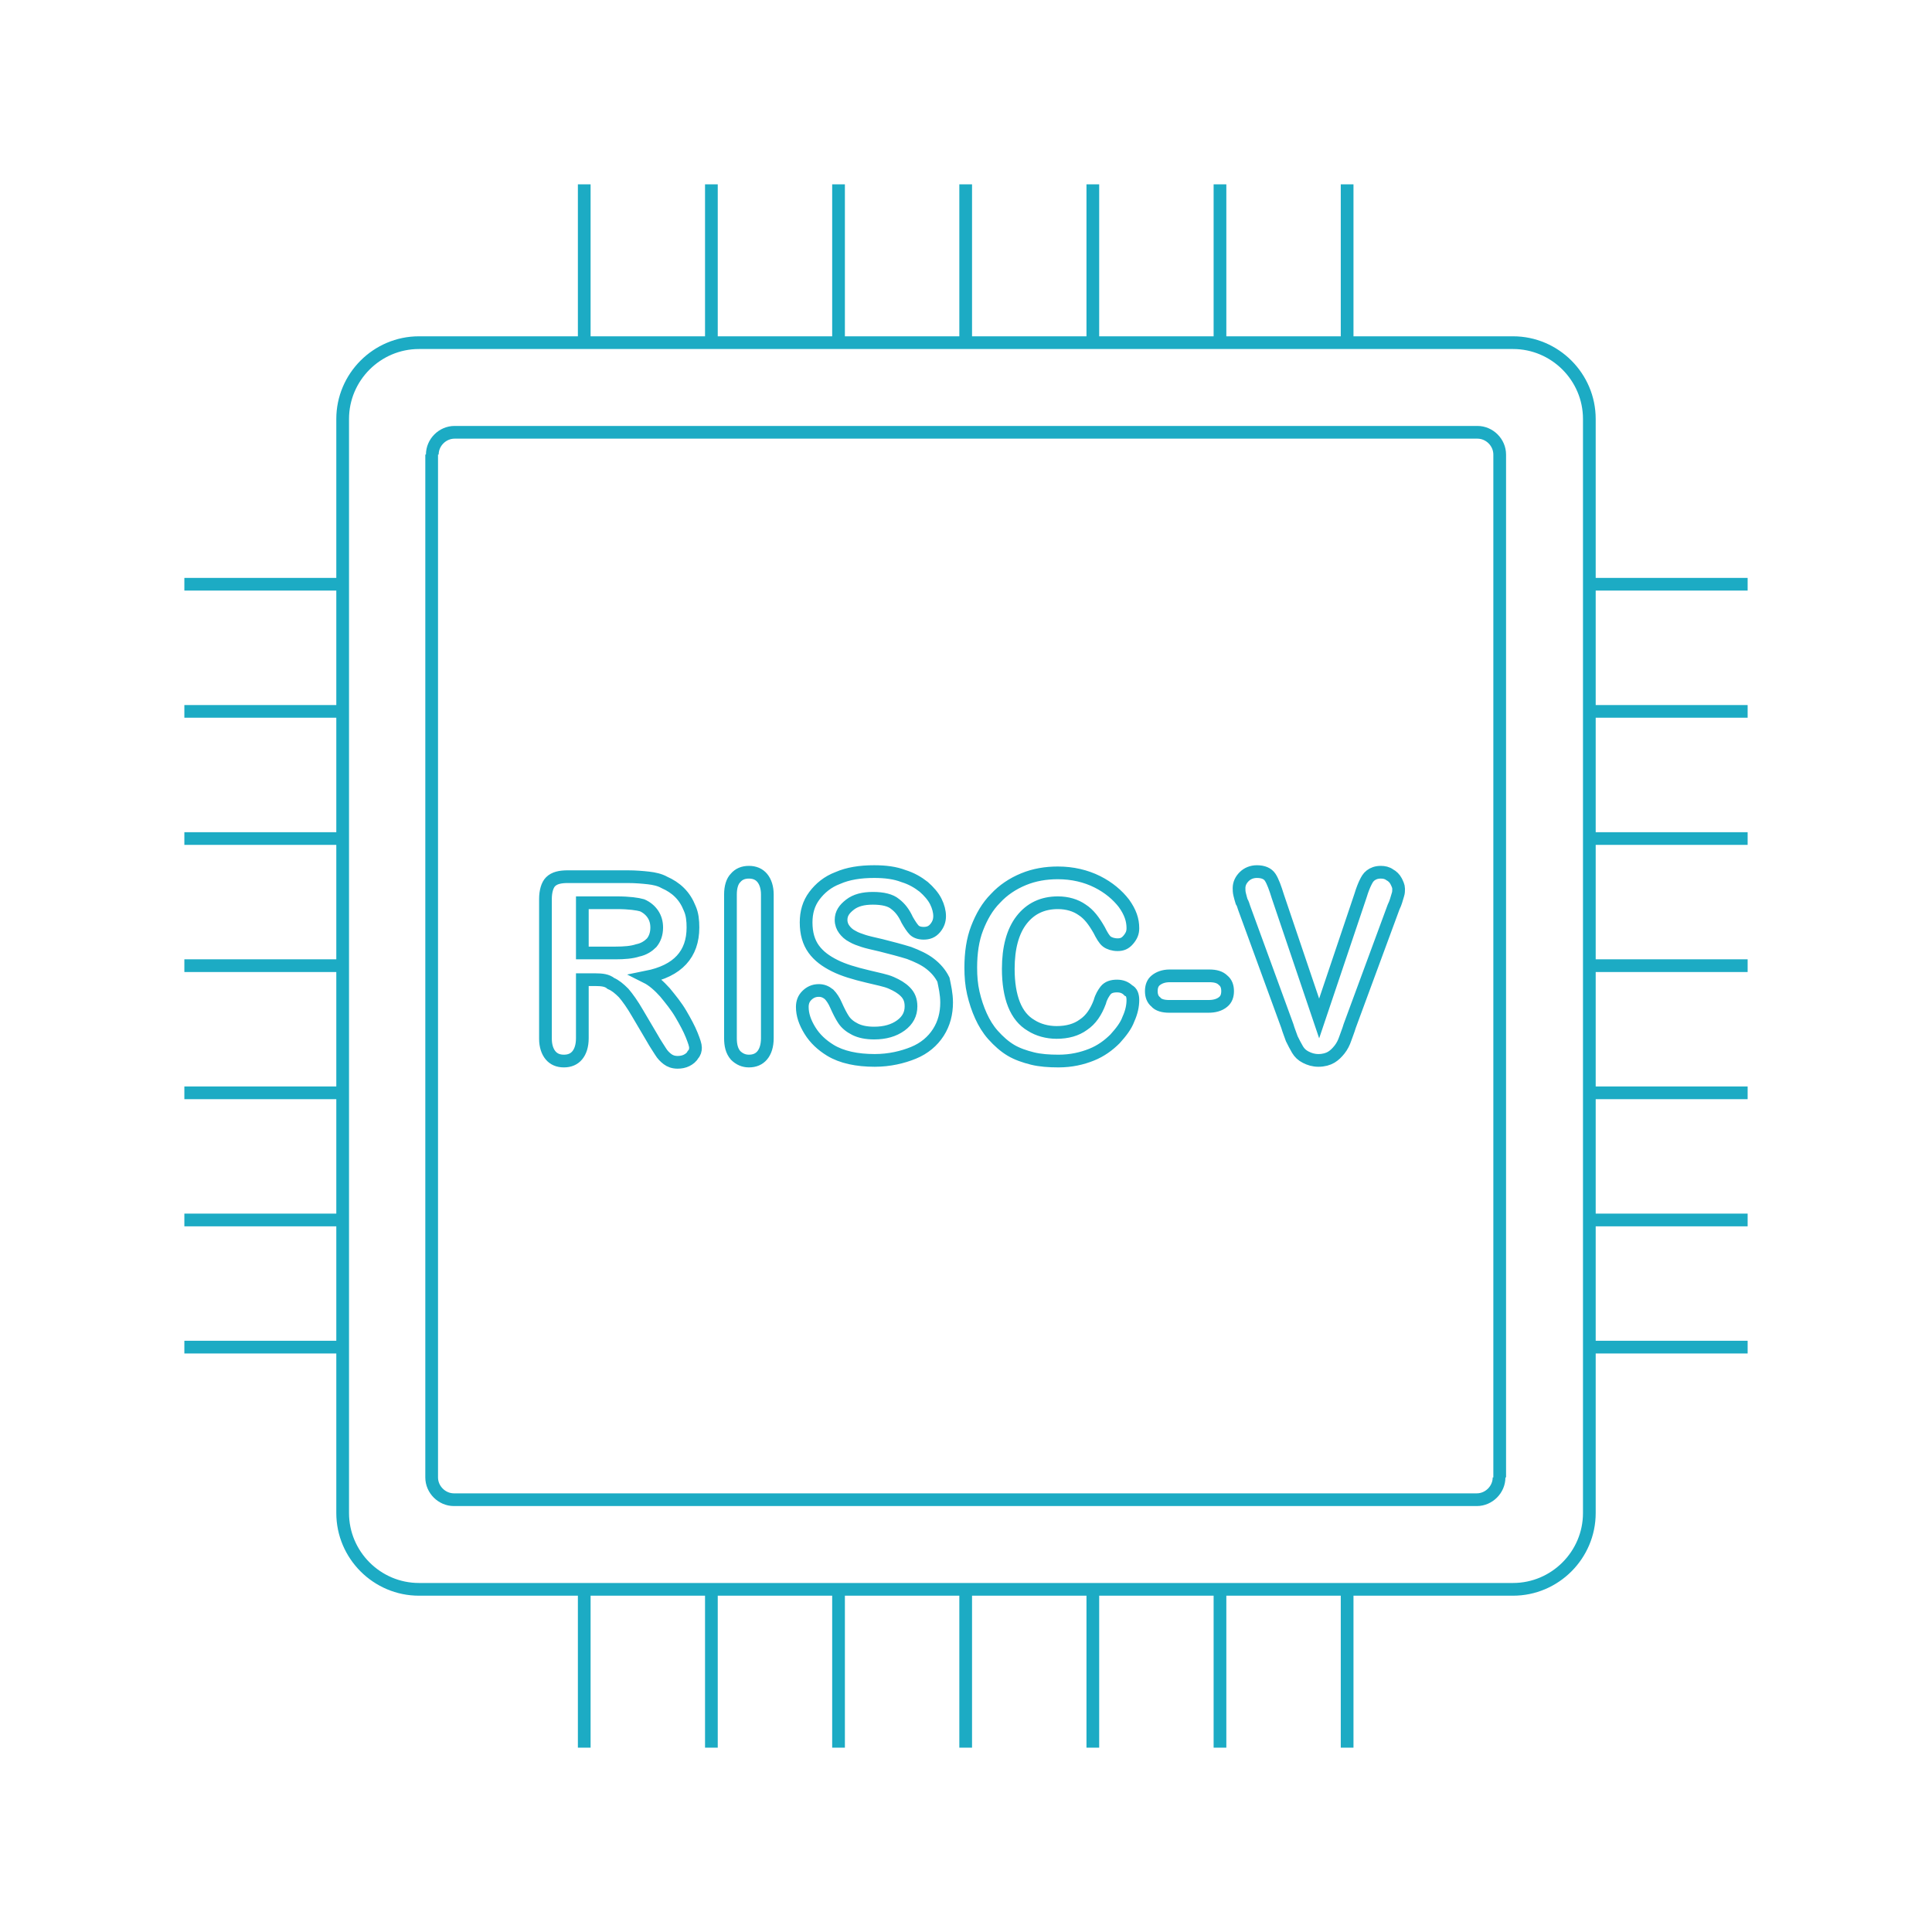
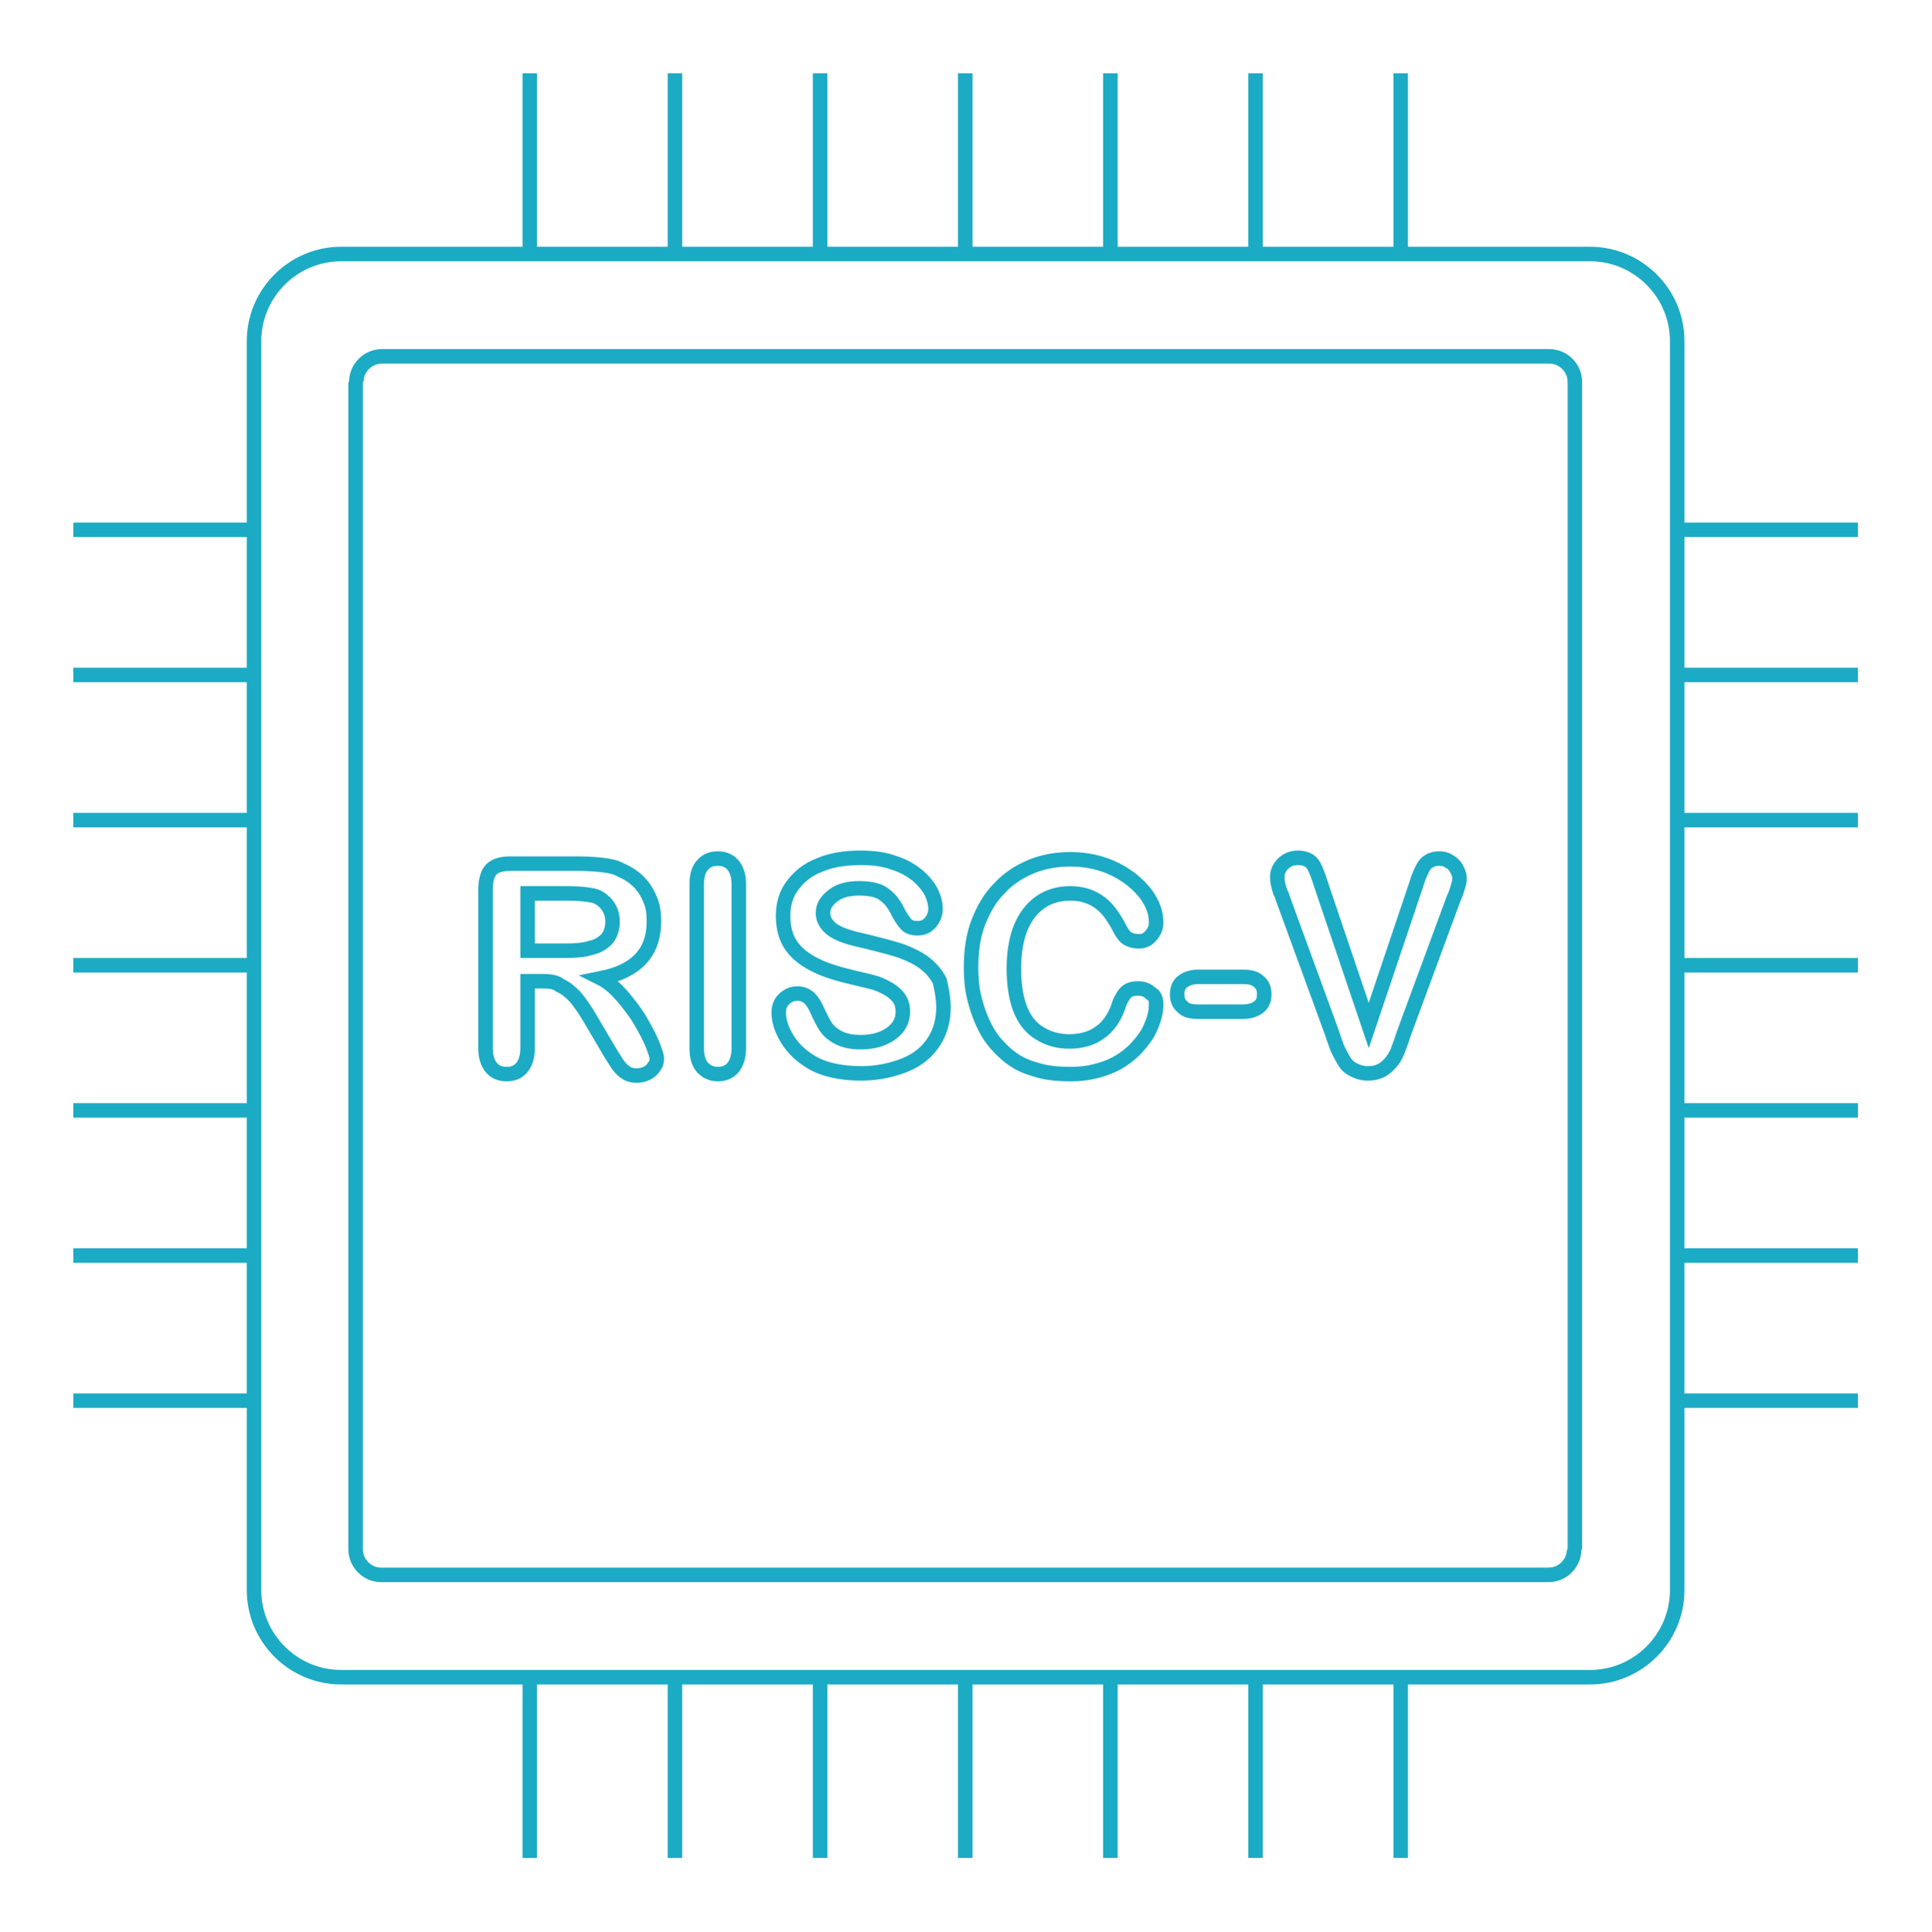
- <svg xmlns="http://www.w3.org/2000/svg" version="1.1" id="Layer_1" x="0px" y="0px" viewBox="0 0 303.9 303.9" style="enable-background:new 0 0 303.9 303.9;" xml:space="preserve">
-   <path id="rv32i-processor-animated-svg" style="fill:none;stroke:#1CABC4;stroke-width:2;stroke-miterlimit:10;" d="M250,238  c0,6.6-5.4,12-12,12H65.9c-6.6,0-12-5.4-12-12V65.9 M53.9,65.9c0-6.6,5.4-12,12-12H238c6.6,0,12,5.4,12,12V238 M235.9,232.4V71.5  c0-1.9-1.6-3.5-3.5-3.5H71.5c-1.9,0-3.5,1.6-3.5,3.5 M67.9,71.5v160.9c0,1.9,1.6,3.5,3.5,3.5h160.9c1.9,0,3.5-1.6,3.5-3.5 M151.9,29  v24.9 M171.9,29v24.9 M191.9,29v24.9 M211.9,29v24.9 M91.9,29v24.9 M111.9,29v24.9 M131.9,29v24.9 M151.9,250v24.9 M171.9,250v24.9   M191.9,250v24.9 M211.9,250v24.9 M91.9,250v24.9 M111.9,250v24.9 M131.9,250v24.9 M250,151.9h24.9 M250,131.9h24.9 M250,111.9h24.9   M250,91.9h24.9 M250,211.9h24.9 M250,191.9h24.9 M250,171.9h24.9 M29,151.9h24.9 M29,131.9h24.9 M29,111.9h24.9 M29,91.9h24.9   M29,211.9h24.9 M29,191.9h24.9 M29,171.9h24.9 M93.6,154.1h-2v9.2c0,1.2-0.3,2.1-0.8,2.7c-0.5,0.6-1.2,0.9-2.1,0.9  c-0.9,0-1.6-0.3-2.1-0.9s-0.8-1.5-0.8-2.6v-22c0-1.2,0.3-2.2,0.8-2.7c0.6-0.6,1.5-0.8,2.7-0.8h9.4c1.3,0,2.4,0.1,3.3,0.2  s1.8,0.3,2.5,0.7c0.9,0.4,1.7,0.9,2.4,1.6c0.7,0.7,1.2,1.5,1.6,2.5c0.4,0.9,0.5,1.9,0.5,3c0,2.1-0.6,3.8-1.8,5.1  c-1.2,1.3-3,2.2-5.5,2.7c1,0.5,2,1.4,2.9,2.4c0.9,1.1,1.8,2.2,2.5,3.4s1.3,2.3,1.7,3.3c0.4,1,0.6,1.6,0.6,2s-0.1,0.8-0.4,1.1  c-0.2,0.4-0.6,0.7-1,0.9s-0.9,0.3-1.4,0.3c-0.7,0-1.2-0.2-1.6-0.5s-0.8-0.7-1.1-1.2c-0.3-0.5-0.8-1.2-1.3-2.1l-2.3-3.9  c-0.8-1.4-1.6-2.5-2.2-3.2c-0.7-0.7-1.3-1.2-2-1.5C95.5,154.2,94.7,154.1,93.6,154.1z M97,142h-5.4v7.9h5.2c1.4,0,2.6-0.1,3.5-0.4  c1-0.2,1.7-0.7,2.2-1.2c0.5-0.6,0.8-1.4,0.8-2.4c0-0.8-0.2-1.5-0.6-2.1s-1-1.1-1.7-1.4C100.3,142.2,99,142,97,142z M114.9,163.3  v-22.6c0-1.2,0.3-2.1,0.8-2.6c0.5-0.6,1.2-0.9,2.1-0.9s1.6,0.3,2.1,0.9s0.8,1.5,0.8,2.6v22.6c0,1.2-0.3,2.1-0.8,2.7  c-0.5,0.6-1.2,0.9-2.1,0.9c-0.8,0-1.5-0.3-2.1-0.9C115.1,165.3,114.9,164.4,114.9,163.3z M148.9,157.7c0,1.7-0.4,3.3-1.3,4.7  c-0.9,1.4-2.2,2.5-3.9,3.2s-3.8,1.2-6.1,1.2c-2.8,0-5.2-0.5-7-1.6c-1.3-0.8-2.4-1.8-3.2-3.1c-0.8-1.3-1.2-2.5-1.2-3.7  c0-0.7,0.2-1.3,0.7-1.8s1.1-0.8,1.9-0.8c0.6,0,1.1,0.2,1.6,0.6c0.4,0.4,0.8,1,1.1,1.7c0.4,0.9,0.8,1.7,1.2,2.3  c0.4,0.6,1,1.1,1.8,1.5s1.8,0.6,3,0.6c1.7,0,3.1-0.4,4.2-1.2s1.6-1.8,1.6-3c0-1-0.3-1.7-0.9-2.3c-0.6-0.6-1.3-1-2.2-1.4  c-0.9-0.4-2.1-0.6-3.7-1c-2.1-0.5-3.8-1-5.2-1.7c-1.4-0.7-2.5-1.5-3.3-2.6s-1.2-2.5-1.2-4.2c0-1.6,0.4-3,1.3-4.2  c0.9-1.2,2.1-2.2,3.7-2.8c1.6-0.7,3.5-1,5.7-1c1.8,0,3.3,0.2,4.6,0.7c1.3,0.4,2.3,1,3.2,1.7c0.8,0.7,1.5,1.5,1.9,2.3  s0.6,1.6,0.6,2.3s-0.2,1.3-0.7,1.9c-0.5,0.6-1.1,0.8-1.8,0.8c-0.7,0-1.2-0.2-1.5-0.5c-0.3-0.3-0.7-0.9-1.1-1.6  c-0.5-1.1-1.1-1.9-1.9-2.5c-0.7-0.6-1.9-0.9-3.5-0.9c-1.5,0-2.7,0.3-3.6,1c-0.9,0.7-1.4,1.4-1.4,2.4c0,0.6,0.2,1.1,0.5,1.5  c0.3,0.4,0.7,0.8,1.3,1.1c0.5,0.3,1.1,0.5,1.7,0.7c0.6,0.2,1.5,0.4,2.8,0.7c1.6,0.4,3.1,0.8,4.4,1.2c1.3,0.5,2.4,1,3.3,1.7  c0.9,0.7,1.6,1.5,2.1,2.5C148.6,155.1,148.9,156.3,148.9,157.7z M178.2,157.3c0,0.9-0.2,1.9-0.7,3c-0.4,1.1-1.2,2.1-2.1,3.1  c-1,1-2.2,1.9-3.7,2.5s-3.2,1-5.2,1c-1.5,0-2.9-0.1-4.1-0.4c-1.2-0.3-2.4-0.7-3.4-1.3s-1.9-1.4-2.8-2.4c-0.8-0.9-1.4-1.9-1.9-3  s-0.9-2.3-1.2-3.6c-0.3-1.3-0.4-2.6-0.4-4c0-2.3,0.3-4.4,1-6.2c0.7-1.8,1.6-3.4,2.9-4.7c1.2-1.3,2.7-2.3,4.4-3c1.7-0.7,3.5-1,5.4-1  c2.3,0,4.4,0.5,6.2,1.4s3.2,2.1,4.2,3.4c1,1.4,1.4,2.6,1.4,3.9c0,0.7-0.2,1.2-0.7,1.8s-1,0.8-1.7,0.8s-1.3-0.2-1.7-0.5  s-0.8-1-1.2-1.8c-0.8-1.4-1.6-2.5-2.7-3.2c-1-0.7-2.3-1.1-3.8-1.1c-2.4,0-4.3,0.9-5.7,2.7c-1.4,1.8-2.1,4.4-2.1,7.7  c0,2.2,0.3,4.1,0.9,5.6c0.6,1.5,1.5,2.6,2.7,3.3c1.1,0.7,2.5,1.1,4,1.1c1.7,0,3.1-0.4,4.2-1.2c1.2-0.8,2-2,2.6-3.6  c0.2-0.8,0.6-1.4,0.9-1.8c0.4-0.5,1-0.7,1.8-0.7c0.7,0,1.3,0.2,1.8,0.7C178,156,178.2,156.6,178.2,157.3z M190.1,158.3h-6.2  c-0.9,0-1.7-0.2-2.1-0.7c-0.5-0.4-0.7-1-0.7-1.7s0.2-1.3,0.7-1.7s1.2-0.7,2.2-0.7h6.2c1,0,1.7,0.2,2.2,0.7c0.5,0.4,0.7,1,0.7,1.7  s-0.2,1.3-0.7,1.7C191.8,158.1,191,158.3,190.1,158.3z M201,141l6.5,19.2l6.5-19.3c0.3-1,0.6-1.7,0.8-2.1c0.2-0.4,0.4-0.8,0.8-1.1  c0.4-0.3,0.9-0.5,1.6-0.5c0.5,0,1,0.1,1.4,0.4c0.4,0.2,0.8,0.6,1,1c0.2,0.4,0.4,0.8,0.4,1.2c0,0.3,0,0.6-0.1,0.9s-0.2,0.7-0.3,1  s-0.2,0.6-0.4,1l-6.9,18.7c-0.2,0.7-0.5,1.4-0.7,2s-0.5,1.2-0.9,1.7s-0.8,0.9-1.3,1.2s-1.2,0.5-2,0.5s-1.4-0.2-2-0.5s-1-0.7-1.3-1.2  s-0.6-1.1-0.9-1.7c-0.2-0.6-0.5-1.3-0.7-2l-6.8-18.6c-0.1-0.3-0.2-0.7-0.4-1c-0.1-0.3-0.2-0.7-0.3-1.1s-0.1-0.7-0.1-1  c0-0.7,0.3-1.3,0.8-1.8s1.2-0.8,2-0.8c1,0,1.7,0.3,2.1,0.9C200.2,138.6,200.6,139.7,201,141z" />
+ <svg xmlns="http://www.w3.org/2000/svg" version="1.1" id="Layer_1" x="0px" y="0px" viewBox="0 0 266.1 266.1" style="enable-background:new 0 0 266.1 266.1;" xml:space="preserve">
+   <path id="rv32i-processor-animated-svg" style="fill:none;stroke:#1CABC4;stroke-width:2;stroke-miterlimit:10;" d="M231.1,219.1  c0,6.6-5.4,12-12,12H47c-6.6,0-12-5.4-12-12V47 M35,47c0-6.6,5.4-12,12-12h172.1c6.6,0,12,5.4,12,12v172.1 M217,213.5V52.6  c0-1.9-1.6-3.5-3.5-3.5H52.6c-1.9,0-3.5,1.6-3.5,3.5 M49,52.6v160.9c0,1.9,1.6,3.5,3.5,3.5h160.9c1.9,0,3.5-1.6,3.5-3.5 M133,10.1  V35 M153,10.1V35 M173,10.1V35 M193,10.1V35 M73,10.1V35 M93,10.1V35 M113,10.1V35 M133,231.1V256 M153,231.1V256 M173,231.1V256   M193,231.1V256 M73,231.1V256 M93,231.1V256 M113,231.1V256 M231.1,133H256 M231.1,113H256 M231.1,93H256 M231.1,73H256 M231.1,193  H256 M231.1,173H256 M231.1,153H256 M10.1,133H35 M10.1,113H35 M10.1,93H35 M10.1,73H35 M10.1,193H35 M10.1,173H35 M10.1,153H35   M74.7,135.2h-2v9.2c0,1.2-0.3,2.1-0.8,2.7c-0.5,0.6-1.2,0.9-2.1,0.9s-1.6-0.3-2.1-0.9s-0.8-1.5-0.8-2.6v-22c0-1.2,0.3-2.2,0.8-2.7  c0.6-0.6,1.5-0.8,2.7-0.8h9.4c1.3,0,2.4,0.1,3.3,0.2s1.8,0.3,2.5,0.7c0.9,0.4,1.7,0.9,2.4,1.6c0.7,0.7,1.2,1.5,1.6,2.5  c0.4,0.9,0.5,1.9,0.5,3c0,2.1-0.6,3.8-1.8,5.1c-1.2,1.3-3,2.2-5.5,2.7c1,0.5,2,1.4,2.9,2.4c0.9,1.1,1.8,2.2,2.5,3.4s1.3,2.3,1.7,3.3  c0.4,1,0.6,1.6,0.6,2s-0.1,0.8-0.4,1.1c-0.2,0.4-0.6,0.7-1,0.9s-0.9,0.3-1.4,0.3c-0.7,0-1.2-0.2-1.6-0.5s-0.8-0.7-1.1-1.2  c-0.3-0.5-0.8-1.2-1.3-2.1l-2.3-3.9c-0.8-1.4-1.6-2.5-2.2-3.2c-0.7-0.7-1.3-1.2-2-1.5C76.6,135.3,75.8,135.2,74.7,135.2z   M78.1,123.1h-5.4v7.9h5.2c1.4,0,2.6-0.1,3.5-0.4c1-0.2,1.7-0.7,2.2-1.2c0.5-0.6,0.8-1.4,0.8-2.4c0-0.8-0.2-1.5-0.6-2.1  s-1-1.1-1.7-1.4C81.4,123.3,80.1,123.1,78.1,123.1z M96,144.4v-22.6c0-1.2,0.3-2.1,0.8-2.6c0.5-0.6,1.2-0.9,2.1-0.9s1.6,0.3,2.1,0.9  s0.8,1.5,0.8,2.6v22.6c0,1.2-0.3,2.1-0.8,2.7c-0.5,0.6-1.2,0.9-2.1,0.9c-0.8,0-1.5-0.3-2.1-0.9C96.2,146.4,96,145.5,96,144.4z   M130,138.8c0,1.7-0.4,3.3-1.3,4.7c-0.9,1.4-2.2,2.5-3.9,3.2s-3.8,1.2-6.1,1.2c-2.8,0-5.2-0.5-7-1.6c-1.3-0.8-2.4-1.8-3.2-3.1  s-1.2-2.5-1.2-3.7c0-0.7,0.2-1.3,0.7-1.8s1.1-0.8,1.9-0.8c0.6,0,1.1,0.2,1.6,0.6c0.4,0.4,0.8,1,1.1,1.7c0.4,0.9,0.8,1.7,1.2,2.3  s1,1.1,1.8,1.5s1.8,0.6,3,0.6c1.7,0,3.1-0.4,4.2-1.2s1.6-1.8,1.6-3c0-1-0.3-1.7-0.9-2.3c-0.6-0.6-1.3-1-2.2-1.4s-2.1-0.6-3.7-1  c-2.1-0.5-3.8-1-5.2-1.7s-2.5-1.5-3.3-2.6s-1.2-2.5-1.2-4.2c0-1.6,0.4-3,1.3-4.2c0.9-1.2,2.1-2.2,3.7-2.8c1.6-0.7,3.5-1,5.7-1  c1.8,0,3.3,0.2,4.6,0.7c1.3,0.4,2.3,1,3.2,1.7c0.8,0.7,1.5,1.5,1.9,2.3s0.6,1.6,0.6,2.3s-0.2,1.3-0.7,1.9c-0.5,0.6-1.1,0.8-1.8,0.8  s-1.2-0.2-1.5-0.5s-0.7-0.9-1.1-1.6c-0.5-1.1-1.1-1.9-1.9-2.5c-0.7-0.6-1.9-0.9-3.5-0.9c-1.5,0-2.7,0.3-3.6,1  c-0.9,0.7-1.4,1.4-1.4,2.4c0,0.6,0.2,1.1,0.5,1.5s0.7,0.8,1.3,1.1c0.5,0.3,1.1,0.5,1.7,0.7c0.6,0.2,1.5,0.4,2.8,0.7  c1.6,0.4,3.1,0.8,4.4,1.2c1.3,0.5,2.4,1,3.3,1.7c0.9,0.7,1.6,1.5,2.1,2.5C129.7,136.2,130,137.4,130,138.8z M159.3,138.4  c0,0.9-0.2,1.9-0.7,3c-0.4,1.1-1.2,2.1-2.1,3.1c-1,1-2.2,1.9-3.7,2.5s-3.2,1-5.2,1c-1.5,0-2.9-0.1-4.1-0.4c-1.2-0.3-2.4-0.7-3.4-1.3  s-1.9-1.4-2.8-2.4c-0.8-0.9-1.4-1.9-1.9-3s-0.9-2.3-1.2-3.6s-0.4-2.6-0.4-4c0-2.3,0.3-4.4,1-6.2s1.6-3.4,2.9-4.7  c1.2-1.3,2.7-2.3,4.4-3s3.5-1,5.4-1c2.3,0,4.4,0.5,6.2,1.4s3.2,2.1,4.2,3.4c1,1.4,1.4,2.6,1.4,3.9c0,0.7-0.2,1.2-0.7,1.8  s-1,0.8-1.7,0.8s-1.3-0.2-1.7-0.5s-0.8-1-1.2-1.8c-0.8-1.4-1.6-2.5-2.7-3.2c-1-0.7-2.3-1.1-3.8-1.1c-2.4,0-4.3,0.9-5.7,2.7  s-2.1,4.4-2.1,7.7c0,2.2,0.3,4.1,0.9,5.6c0.6,1.5,1.5,2.6,2.7,3.3c1.1,0.7,2.5,1.1,4,1.1c1.7,0,3.1-0.4,4.2-1.2c1.2-0.8,2-2,2.6-3.6  c0.2-0.8,0.6-1.4,0.9-1.8c0.4-0.5,1-0.7,1.8-0.7c0.7,0,1.3,0.2,1.8,0.7C159.1,137.1,159.3,137.7,159.3,138.4z M171.2,139.4H165  c-0.9,0-1.7-0.2-2.1-0.7c-0.5-0.4-0.7-1-0.7-1.7s0.2-1.3,0.7-1.7s1.2-0.7,2.2-0.7h6.2c1,0,1.7,0.2,2.2,0.7c0.5,0.4,0.7,1,0.7,1.7  s-0.2,1.3-0.7,1.7C172.9,139.2,172.1,139.4,171.2,139.4z M182.1,122.1l6.5,19.2l6.5-19.3c0.3-1,0.6-1.7,0.8-2.1  c0.2-0.4,0.4-0.8,0.8-1.1c0.4-0.3,0.9-0.5,1.6-0.5c0.5,0,1,0.1,1.4,0.4c0.4,0.2,0.8,0.6,1,1s0.4,0.8,0.4,1.2c0,0.3,0,0.6-0.1,0.9  s-0.2,0.7-0.3,1s-0.2,0.6-0.4,1l-6.9,18.7c-0.2,0.7-0.5,1.4-0.7,2s-0.5,1.2-0.9,1.7s-0.8,0.9-1.3,1.2s-1.2,0.5-2,0.5s-1.4-0.2-2-0.5  s-1-0.7-1.3-1.2s-0.6-1.1-0.9-1.7c-0.2-0.6-0.5-1.3-0.7-2l-6.8-18.6c-0.1-0.3-0.2-0.7-0.4-1c-0.1-0.3-0.2-0.7-0.3-1.1  s-0.1-0.7-0.1-1c0-0.7,0.3-1.3,0.8-1.8s1.2-0.8,2-0.8c1,0,1.7,0.3,2.1,0.9C181.3,119.7,181.7,120.8,182.1,122.1z" />
</svg>
